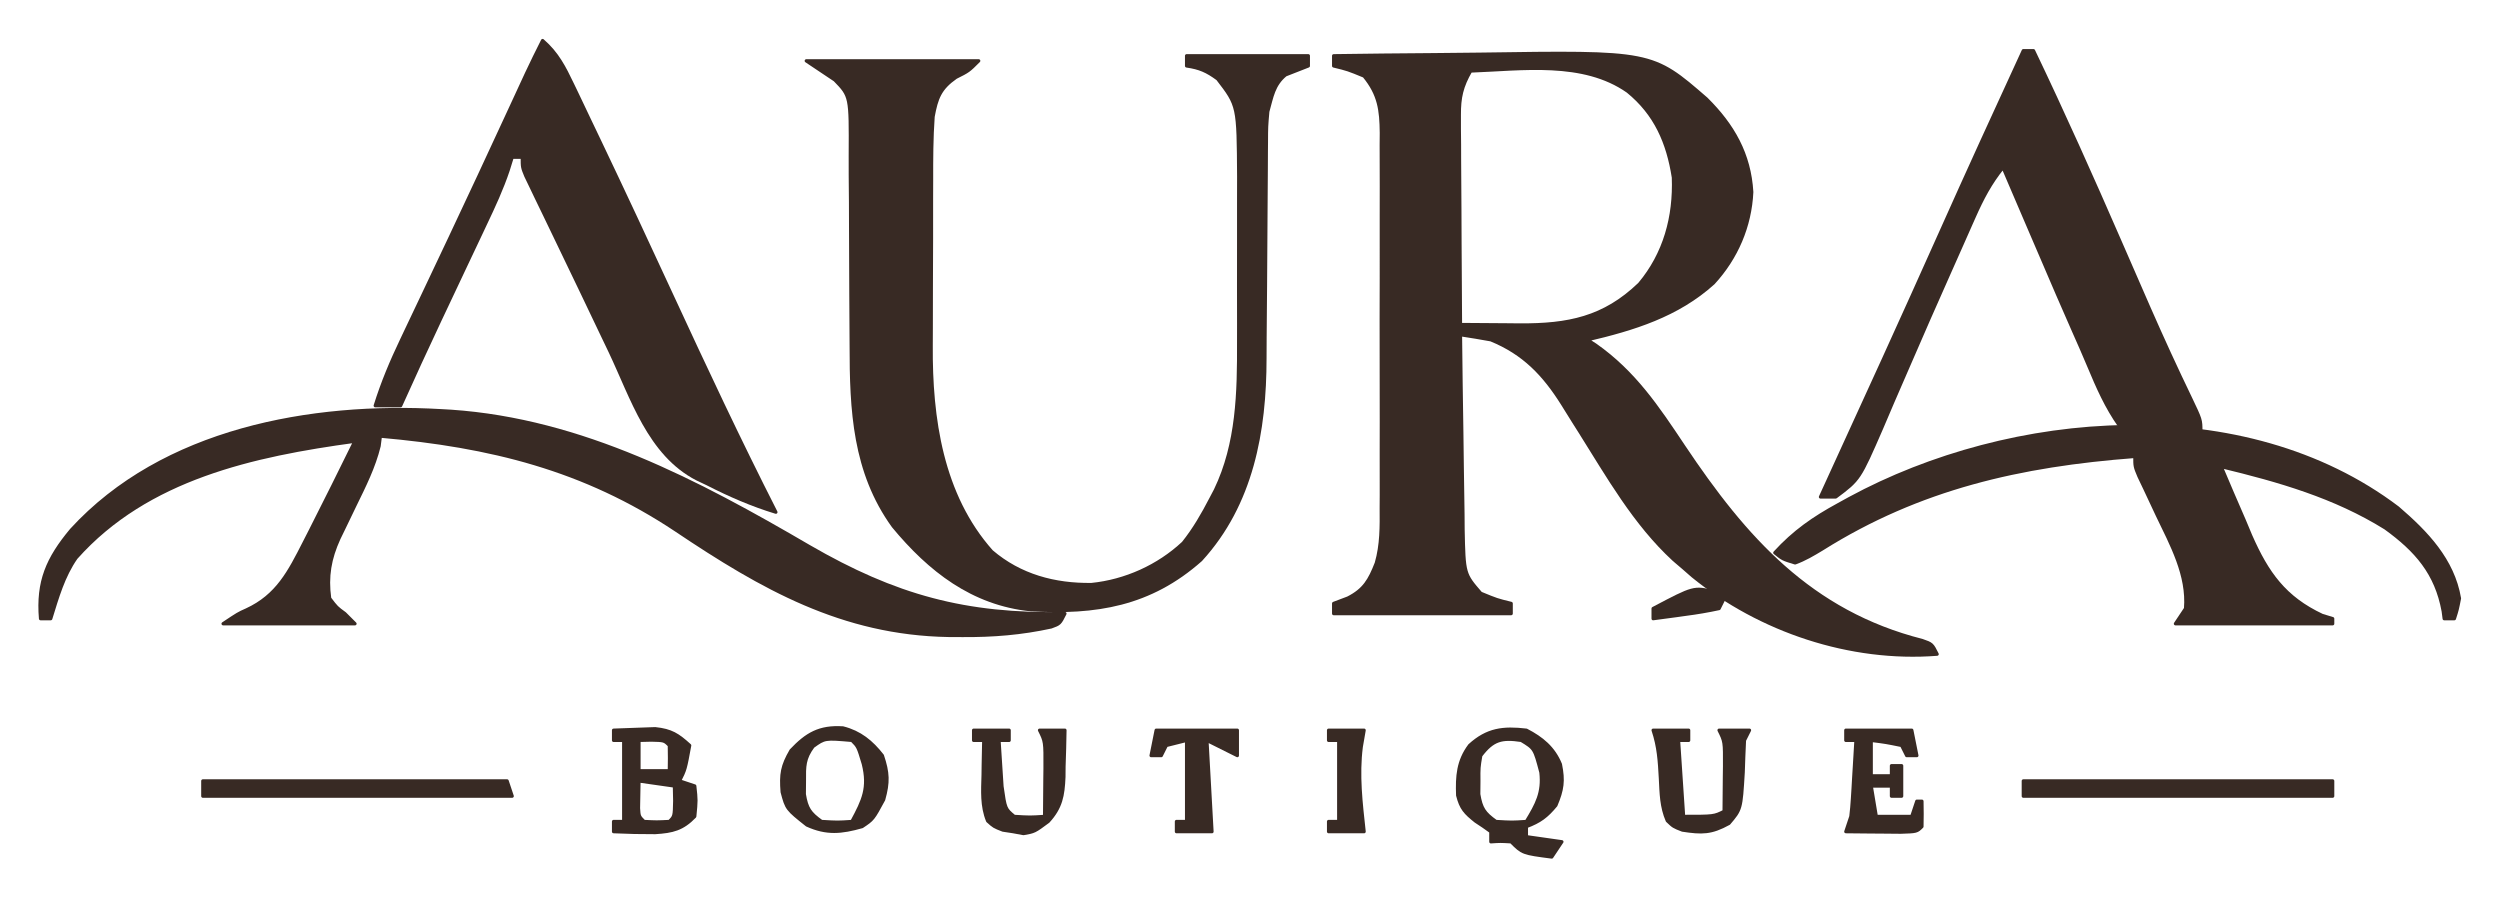
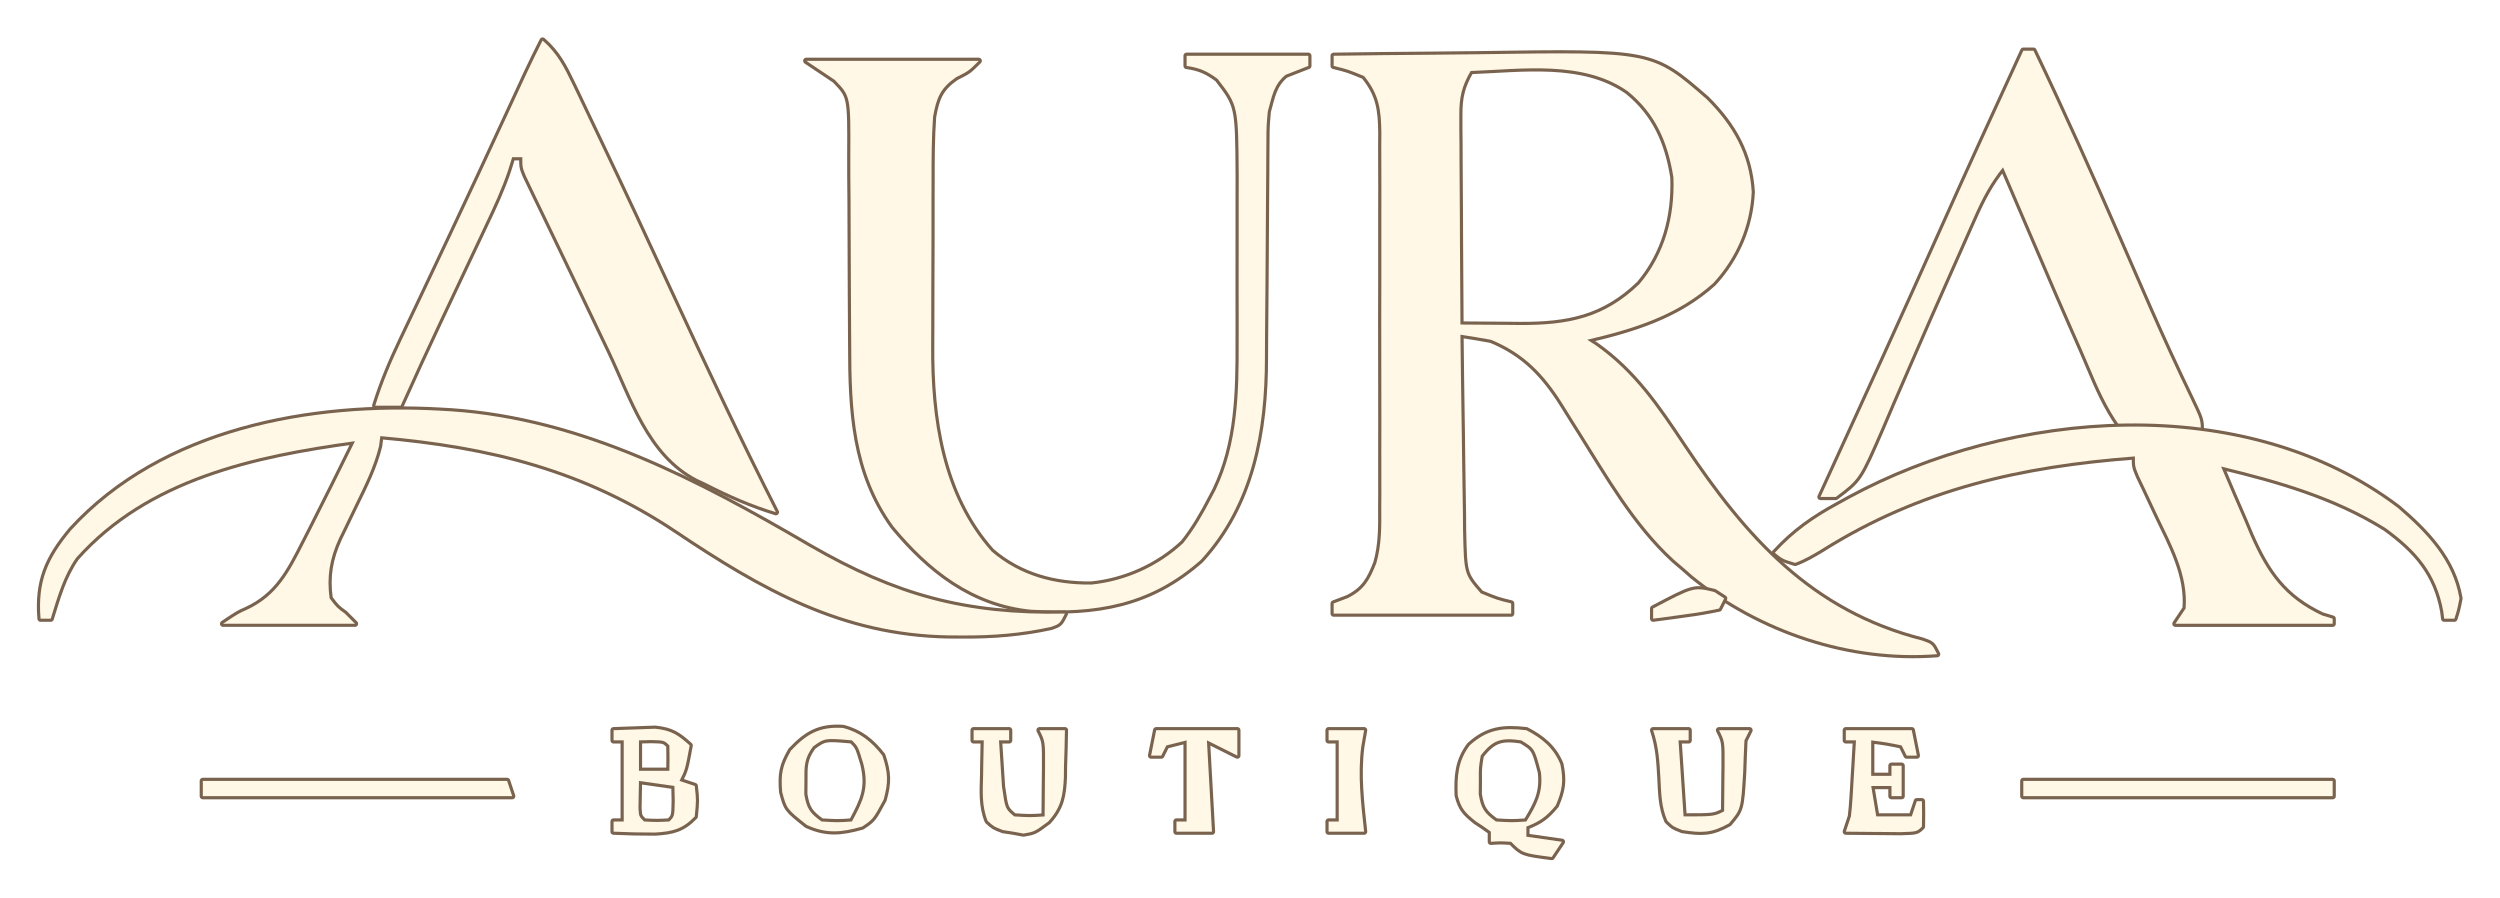
<svg xmlns="http://www.w3.org/2000/svg" version="1.1" width="493" height="177" viewBox="-8 -8 493 177">
-   <path stroke="#382A24" stroke-width="0.65" stroke-linejoin="round" d="M0 0 C2.883 2.507 4.26 5.225 5.898 8.652 C6.17 9.216 6.441 9.779 6.72 10.359 C7.611 12.216 8.493 14.076 9.375 15.938 C9.999 17.242 10.623 18.547 11.247 19.852 C16.03 29.866 20.713 39.928 25.369 50.002 C32.039 64.433 38.784 78.832 46 93 C41.233 91.541 36.873 89.644 32.438 87.375 C32.114 87.222 32.114 87.222 30.479 86.449 C21.001 81.571 17.672 70.486 13.312 61.312 C12.697 60.026 12.082 58.74 11.466 57.454 C10.231 54.871 8.998 52.288 7.767 49.703 C6.144 46.297 4.505 42.898 2.863 39.5 C1.95 37.604 1.038 35.708 0.125 33.812 C-0.297 32.941 -0.72 32.069 -1.155 31.171 C-1.345 30.775 -1.345 30.775 -2.305 28.77 C-2.635 28.085 -2.964 27.4 -3.304 26.695 C-4 25 -4 25 -4 23 C-4.66 23 -5.32 23 -6 23 C-6.262 23.842 -6.524 24.683 -6.794 25.55 C-8.024 29.235 -9.632 32.695 -11.301 36.199 C-11.619 36.875 -11.937 37.551 -12.265 38.247 C-13.278 40.395 -14.295 42.541 -15.312 44.688 C-16.643 47.503 -17.972 50.32 -19.301 53.137 C-19.62 53.813 -19.94 54.489 -20.269 55.186 C-22.901 60.766 -25.471 66.372 -28 72 C-29.65 72 -31.3 72 -33 72 C-31.585 67.459 -29.812 63.248 -27.762 58.961 C-27.444 58.29 -27.127 57.619 -26.8 56.928 C-25.765 54.742 -24.726 52.559 -23.688 50.375 C-22.239 47.318 -20.794 44.261 -19.348 41.203 C-18.983 40.434 -18.619 39.664 -18.244 38.871 C-14.383 30.711 -10.584 22.522 -6.794 14.328 C-6.267 13.188 -5.739 12.048 -5.211 10.908 C-4.529 9.434 -3.848 7.959 -3.167 6.485 C-2.143 4.305 -1.089 2.148 0 0 Z " fill="#382A24" transform="translate(99,0)" />
-   <path stroke="#382A24" stroke-width="0.65" stroke-linejoin="round" d="M0 0 C0.66 0 1.32 0 2 0 C7.945 12.433 13.563 24.989 19.062 37.625 C20.593 41.139 22.125 44.652 23.66 48.164 C23.843 48.584 23.843 48.584 24.771 50.709 C27.398 56.699 30.122 62.638 32.966 68.528 C35 72.79 35 72.79 35 75 C32.46 75.213 29.982 75.321 27.438 75.375 C26.733 75.445 26.029 75.514 25.303 75.586 C22.685 75.586 21.285 75.311 19 74 C16.382 70.307 14.658 66.358 12.917 62.192 C11.961 59.907 10.963 57.644 9.955 55.381 C7.783 50.48 5.67 45.554 3.562 40.625 C2.824 38.906 2.085 37.187 1.346 35.469 C-0.441 31.314 -2.222 27.158 -4 23 C-6.499 26.078 -8.112 29.165 -9.715 32.785 C-9.967 33.35 -10.219 33.916 -10.478 34.498 C-11.02 35.716 -11.56 36.936 -12.097 38.156 C-12.947 40.085 -13.805 42.011 -14.664 43.936 C-17.319 49.893 -19.947 55.861 -22.529 61.85 C-23.593 64.315 -24.665 66.777 -25.737 69.238 C-26.485 70.965 -27.219 72.697 -27.953 74.43 C-32.348 84.527 -32.348 84.527 -37 88 C-37.99 88 -38.98 88 -40 88 C-39.583 87.092 -39.167 86.183 -38.738 85.247 C-31.23 68.874 -23.744 52.492 -16.398 36.045 C-11.013 23.992 -5.526 11.988 0 0 Z " fill="#382A24" transform="translate(391,2)" />
-   <path stroke="#382A24" stroke-width="0.65" stroke-linejoin="round" d="M0 0 C6.521 -0.094 13.041 -0.164 19.563 -0.207 C22.593 -0.228 25.622 -0.256 28.652 -0.302 C62.767 -0.805 62.767 -0.805 73.492 8.504 C78.741 13.712 81.998 19.381 82.438 26.875 C82.119 33.625 79.433 39.856 74.875 44.812 C67.798 51.212 59.123 53.867 50 56 C50.534 56.343 51.067 56.686 51.617 57.039 C59.276 62.419 63.869 69.302 69 77 C81.097 95.109 93.999 109.713 116.066 115.324 C118 116 118 116 119 118 C101.882 119.331 84.081 113.383 70.781 102.562 C70.487 102.305 70.487 102.305 69 101 C68.371 100.464 67.742 99.927 67.094 99.375 C59.333 92.23 54.114 82.949 48.539 74.094 C48.143 73.469 47.747 72.844 47.34 72.2 C46.596 71.023 45.86 69.842 45.131 68.656 C41.479 62.843 37.505 58.655 31 56 C29.005 55.639 27.005 55.301 25 55 C25.067 61.46 25.157 67.919 25.262 74.379 C25.296 76.576 25.324 78.772 25.346 80.969 C25.38 84.13 25.432 87.289 25.488 90.449 C25.495 91.43 25.501 92.41 25.508 93.42 C25.696 102.19 25.696 102.19 29 106 C32.187 107.312 32.187 107.312 35 108 C35 108.66 35 109.32 35 110 C23.45 110 11.9 110 0 110 C0 109.34 0 108.68 0 108 C0.928 107.649 1.856 107.299 2.812 106.938 C6.022 105.311 7.097 103.408 8.418 100.037 C9.453 96.414 9.417 92.86 9.388 89.115 C9.393 88.254 9.399 87.393 9.404 86.505 C9.417 83.678 9.409 80.851 9.398 78.023 C9.4 76.05 9.403 74.077 9.407 72.103 C9.412 67.976 9.405 63.849 9.391 59.722 C9.374 54.434 9.384 49.148 9.402 43.86 C9.413 39.789 9.409 35.718 9.401 31.646 C9.399 29.696 9.402 27.747 9.409 25.797 C9.417 23.073 9.405 20.35 9.388 17.626 C9.394 16.823 9.4 16.02 9.407 15.192 C9.355 10.67 8.984 7.639 6 4 C2.812 2.688 2.812 2.688 0 2 C0 1.34 0 0.68 0 0 Z M27 3 C25.251 6.03 24.754 8.192 24.773 11.677 C24.773 12.597 24.773 13.518 24.773 14.467 C24.784 15.452 24.794 16.438 24.805 17.453 C24.808 18.468 24.81 19.484 24.813 20.53 C24.824 23.77 24.85 27.01 24.875 30.25 C24.885 32.448 24.894 34.646 24.902 36.844 C24.924 42.229 24.958 47.615 25 53 C28.048 53.031 31.096 53.05 34.145 53.066 C34.574 53.071 34.574 53.071 36.746 53.093 C46.215 53.132 53.302 51.763 60.309 45.012 C65.329 39.041 67.285 31.73 67 24 C65.928 17.113 63.472 11.446 58 7 C49.21 0.829 37.198 2.634 27 3 Z " fill="#382A24" transform="translate(255,3)" />
-   <path stroke="#382A24" stroke-width="0.65" stroke-linejoin="round" d="M0 0 C7.92 0 15.84 0 24 0 C24 0.66 24 1.32 24 2 C22.503 2.586 21.005 3.172 19.508 3.758 C17.128 5.718 16.817 8.076 16 11 C15.742 13.957 15.742 13.957 15.729 17.09 C15.726 17.379 15.726 17.379 15.713 18.838 C15.703 20.08 15.697 21.322 15.695 22.565 C15.691 24.543 15.675 26.521 15.654 28.499 C15.599 34.12 15.568 39.741 15.544 45.362 C15.528 48.812 15.497 52.262 15.459 55.712 C15.447 57.014 15.441 58.316 15.441 59.618 C15.44 74.027 12.856 88.412 2.801 99.402 C-7.209 108.283 -17.898 109.974 -30.758 109.229 C-42.221 108.056 -50.694 101.419 -57.844 92.77 C-65.582 82.053 -66.134 69.873 -66.138 57.116 C-66.142 53.726 -66.174 50.335 -66.199 46.945 C-66.23 42.648 -66.252 38.352 -66.25 34.055 C-66.25 30.564 -66.273 27.075 -66.312 23.585 C-66.323 22.261 -66.324 20.936 -66.317 19.612 C-66.256 7.975 -66.256 7.975 -69.354 4.776 C-71.234 3.514 -73.116 2.256 -75 1 C-63.78 1 -52.56 1 -41 1 C-43 3 -43 3 -45.5 4.25 C-48.649 6.454 -49.328 8.352 -50 12 C-50.3 16.186 -50.306 20.368 -50.301 24.562 C-50.305 25.798 -50.309 27.034 -50.314 28.27 C-50.321 30.859 -50.321 33.448 -50.316 36.037 C-50.31 39.313 -50.327 42.589 -50.35 45.865 C-50.365 48.421 -50.366 50.976 -50.363 53.531 C-50.363 54.736 -50.368 55.942 -50.378 57.147 C-50.485 71.437 -48.342 86.676 -38.457 97.754 C-32.832 102.565 -26.002 104.372 -18.758 104.277 C-12.085 103.606 -5.572 100.676 -0.664 96.082 C1.537 93.328 3.192 90.436 4.812 87.312 C5.103 86.761 5.393 86.209 5.692 85.641 C10.111 76.48 10.302 66.378 10.266 56.395 C10.267 55.219 10.269 54.043 10.271 52.867 C10.274 50.424 10.27 47.981 10.261 45.538 C10.249 42.429 10.256 39.319 10.268 36.209 C10.275 33.789 10.273 31.369 10.268 28.949 C10.266 27.251 10.272 25.554 10.278 23.857 C10.193 9.851 10.193 9.851 6.125 4.562 C4.012 3.009 2.576 2.368 0 2 C0 1.34 0 0.68 0 0 Z " fill="#382A24" transform="translate(226,3)" />
-   <path stroke="#382A24" stroke-width="0.65" stroke-linejoin="round" d="M0 0 C0.65 0.037 1.3 0.074 1.97 0.113 C27.79 1.883 50.601 13.961 72.554 26.777 C89.545 36.62 103.415 40.409 123 40 C122 42 122 42 120.292 42.622 C114.419 43.903 108.817 44.351 102.812 44.312 C102.353 44.31 102.353 44.31 100.03 44.298 C79.098 43.94 63.294 34.926 46.359 23.562 C28.16 11.42 9.645 6.904 -12 5 C-12.082 5.647 -12.165 6.294 -12.25 6.961 C-13.28 11.134 -15.12 14.774 -17 18.625 C-17.731 20.137 -18.46 21.65 -19.188 23.164 C-19.511 23.829 -19.835 24.493 -20.168 25.178 C-21.986 29.16 -22.595 32.683 -22 37 C-20.625 38.812 -20.625 38.812 -19 40 C-18.34 40.66 -17.68 41.32 -17 42 C-25.58 42 -34.16 42 -43 42 C-40 40 -40 40 -38.387 39.281 C-32.304 36.484 -29.933 31.758 -27 26 C-26.592 25.202 -26.185 24.403 -25.765 23.581 C-22.799 17.742 -19.884 11.879 -17 6 C-36.946 8.72 -57.972 13.23 -72 29 C-74.519 32.602 -75.71 36.834 -77 41 C-77.66 41 -78.32 41 -79 41 C-79.61 33.677 -77.619 29.142 -72.93 23.516 C-54.843 3.763 -25.678 -1.475 0 0 Z " fill="#382A24" transform="translate(79,73)" />
-   <path stroke="#382A24" stroke-width="0.65" stroke-linejoin="round" d="M0 0 C5.625 4.829 10.877 10.261 12.152 17.848 C11.715 20.082 11.715 20.082 11.152 21.848 C10.492 21.848 9.832 21.848 9.152 21.848 C9.121 21.605 9.121 21.605 8.961 20.379 C7.59 12.873 3.65 8.379 -2.449 3.965 C-12.454 -2.265 -23.468 -5.408 -34.848 -8.152 C-33.357 -4.597 -31.825 -1.061 -30.285 2.473 C-30.076 2.972 -30.076 2.972 -29.018 5.5 C-25.763 12.891 -22.318 17.755 -14.91 21.223 C-14.23 21.429 -13.549 21.635 -12.848 21.848 C-12.848 22.178 -12.848 22.508 -12.848 22.848 C-23.078 22.848 -33.308 22.848 -43.848 22.848 C-43.188 21.858 -42.528 20.868 -41.848 19.848 C-41.31 13.265 -44.653 7.223 -47.41 1.473 C-48.248 -0.305 -49.083 -2.083 -49.914 -3.863 C-50.285 -4.64 -50.655 -5.416 -51.037 -6.216 C-51.848 -8.152 -51.848 -8.152 -51.848 -10.152 C-74.35 -8.444 -94.29 -3.999 -113.57 8.128 C-115.316 9.183 -116.932 10.146 -118.848 10.848 C-121.305 10.098 -121.305 10.098 -122.848 8.848 C-119.061 4.704 -115.199 2.025 -110.285 -0.652 C-109.576 -1.043 -108.867 -1.433 -108.137 -1.835 C-76.268 -19.108 -30.371 -22.993 0 0 Z " fill="#382A24" transform="translate(464.8477,92.15234)" />
-   <path stroke="#382A24" stroke-width="0.65" stroke-linejoin="round" d="M0 0 C0.639 0.412 1.279 0.825 1.938 1.25 C1.608 1.91 1.277 2.57 0.938 3.25 C-1.271 3.725 -3.391 4.088 -5.625 4.375 C-6.241 4.461 -6.856 4.548 -7.49 4.637 C-9.013 4.849 -10.538 5.051 -12.062 5.25 C-12.062 4.59 -12.062 3.93 -12.062 3.25 C-4.027 -0.986 -4.027 -0.986 0 0 Z " fill="#382A24" transform="translate(330.0625,108.75)" />
-   <path stroke="#382A24" stroke-width="0.65" stroke-linejoin="round" d="M0 0 C1.749 -0.081 3.5 -0.139 5.25 -0.188 C6.225 -0.222 7.199 -0.257 8.203 -0.293 C11.375 0.039 12.67 0.887 15 3 C14.125 7.75 14.125 7.75 13 10 C13.99 10.33 14.98 10.66 16 11 C16.312 13.812 16.312 13.812 16 17 C13.58 19.503 11.652 19.959 8.219 20.176 C5.472 20.186 2.744 20.13 0 20 C0 19.34 0 18.68 0 18 C0.66 18 1.32 18 2 18 C2 12.72 2 7.44 2 2 C1.34 2 0.68 2 0 2 C0 1.34 0 0.68 0 0 Z M5 2 C5 3.98 5 5.96 5 8 C6.98 8 8.96 8 11 8 C11.043 6.334 11.041 4.666 11 3 C10 2 10 2 7.438 1.938 C6.633 1.958 5.829 1.979 5 2 Z M5 10 C4.979 11.134 4.959 12.269 4.938 13.438 C4.926 14.076 4.914 14.714 4.902 15.371 C5 17 5 17 6 18 C8.5 18.125 8.5 18.125 11 18 C12 17 12 17 12.062 13.938 C12.042 12.968 12.021 11.999 12 11 C9.69 10.67 7.38 10.34 5 10 Z " fill="#382A24" transform="translate(113,136)" />
-   <path stroke="#382A24" stroke-width="0.65" stroke-linejoin="round" d="M0 0 C3.371 0.852 5.661 2.736 7.777 5.449 C8.911 8.85 8.988 10.696 8.027 14.137 C5.932 18.013 5.932 18.013 3.777 19.449 C-0.286 20.598 -3.209 20.912 -7.098 19.137 C-11.083 15.972 -11.083 15.972 -11.973 12.637 C-12.251 9.089 -11.996 7.512 -10.223 4.449 C-7.131 1.181 -4.616 -0.293 0 0 Z M-5.895 3.652 C-7.644 6.019 -7.624 7.529 -7.598 10.449 C-7.605 11.315 -7.613 12.182 -7.621 13.074 C-7.148 15.892 -6.528 16.799 -4.223 18.449 C-1.035 18.637 -1.035 18.637 1.777 18.449 C4.045 14.262 5.201 11.784 4.027 7.074 C3.004 3.676 3.004 3.676 1.777 2.449 C-3.576 1.984 -3.576 1.984 -5.895 3.652 Z " fill="#382A24" transform="translate(158.2227,135.5508)" />
-   <path stroke="#382A24" stroke-width="0.65" stroke-linejoin="round" d="M0 0 C2.31 0 4.62 0 7 0 C7 0.66 7 1.32 7 2 C6.34 2 5.68 2 5 2 C5.114 3.938 5.242 5.876 5.375 7.812 C5.445 8.891 5.514 9.97 5.586 11.082 C6.215 15.512 6.215 15.512 8 17 C11.125 17.188 11.125 17.188 14 17 C14.027 14.542 14.047 12.083 14.062 9.625 C14.071 8.926 14.079 8.228 14.088 7.508 C14.113 2.227 14.113 2.227 13 0 C14.65 0 16.3 0 18 0 C17.967 2.399 17.899 4.79 17.812 7.188 C17.807 7.861 17.801 8.535 17.795 9.229 C17.634 12.887 17.235 15.236 14.711 17.988 C12 20 12 20 9.832 20.375 C9.166 20.251 8.499 20.127 7.812 20 C7.138 19.897 6.464 19.794 5.77 19.688 C4 19 4 19 2.77 17.887 C1.564 14.931 1.793 11.949 1.875 8.812 C1.884 8.158 1.893 7.504 1.902 6.83 C1.926 5.22 1.962 3.61 2 2 C1.34 2 0.68 2 0 2 C0 1.34 0 0.68 0 0 Z " fill="#382A24" transform="translate(184,136)" />
-   <path stroke="#382A24" stroke-width="0.65" stroke-linejoin="round" d="M0 0 C5.28 0 10.56 0 16 0 C16 1.65 16 3.3 16 5 C14.02 4.01 12.04 3.02 10 2 C10.33 7.94 10.66 13.88 11 20 C8.69 20 6.38 20 4 20 C4 19.34 4 18.68 4 18 C4.66 18 5.32 18 6 18 C6 12.72 6 7.44 6 2 C4.68 2.33 3.36 2.66 2 3 C1.67 3.66 1.34 4.32 1 5 C0.34 5 -0.32 5 -1 5 C-0.67 3.35 -0.34 1.7 0 0 Z " fill="#382A24" transform="translate(220,136)" />
-   <path stroke="#382A24" stroke-width="0.65" stroke-linejoin="round" d="M0 0 C2.31 0 4.62 0 7 0 C6.814 1.072 6.629 2.145 6.438 3.25 C5.709 8.875 6.392 14.388 7 20 C4.69 20 2.38 20 0 20 C0 19.34 0 18.68 0 18 C0.66 18 1.32 18 2 18 C2 12.72 2 7.44 2 2 C1.34 2 0.68 2 0 2 C0 1.34 0 0.68 0 0 Z " fill="#382A24" transform="translate(254,136)" />
-   <path stroke="#382A24" stroke-width="0.65" stroke-linejoin="round" d="M0 0 C3.066 1.582 5.376 3.478 6.703 6.715 C7.359 9.971 7.122 11.71 5.812 14.812 C3.977 17.028 2.664 17.989 0 19 C0 19.66 0 20.32 0 21 C2.31 21.33 4.62 21.66 7 22 C6.34 22.99 5.68 23.98 5 25 C-0.75 24.25 -0.75 24.25 -3 22 C-5.125 21.875 -5.125 21.875 -7 22 C-7 21.34 -7 20.68 -7 20 C-7.975 19.277 -8.981 18.596 -10 17.938 C-12.066 16.288 -12.89 15.438 -13.539 12.848 C-13.677 9.085 -13.487 6.078 -11.188 3 C-7.719 -0.172 -4.567 -0.537 0 0 Z M-9 5 C-9.398 7.375 -9.398 7.375 -9.375 10 C-9.383 10.866 -9.39 11.732 -9.398 12.625 C-8.926 15.443 -8.305 16.35 -6 18 C-2.812 18.188 -2.812 18.188 0 18 C2.062 14.618 3.327 12.317 2.875 8.312 C1.629 3.596 1.629 3.596 -1 2 C-4.904 1.414 -6.607 1.869 -9 5 Z " fill="#382A24" transform="translate(293,136)" />
-   <path stroke="#382A24" stroke-width="0.65" stroke-linejoin="round" d="M0 0 C2.31 0 4.62 0 7 0 C7 0.66 7 1.32 7 2 C6.34 2 5.68 2 5 2 C5.33 6.95 5.66 11.9 6 17 C12 17 12 17 14 16 C14.027 13.708 14.047 11.417 14.062 9.125 C14.071 8.474 14.079 7.823 14.088 7.152 C14.113 2.227 14.113 2.227 13 0 C14.98 0 16.96 0 19 0 C18.67 0.66 18.34 1.32 18 2 C17.897 4.103 17.817 6.208 17.75 8.312 C17.312 15.587 17.312 15.587 14.938 18.375 C11.449 20.305 9.613 20.275 5.77 19.688 C4 19 4 19 2.797 17.844 C1.608 15.093 1.595 12.48 1.438 9.5 C1.247 6.049 1.094 3.283 0 0 Z " fill="#382A24" transform="translate(318,136)" />
-   <path stroke="#382A24" stroke-width="0.65" stroke-linejoin="round" d="M0 0 C4.29 0 8.58 0 13 0 C13.33 1.65 13.66 3.3 14 5 C13.34 5 12.68 5 12 5 C11.67 4.34 11.34 3.68 11 3 C7.938 2.375 7.938 2.375 5 2 C5 4.31 5 6.62 5 9 C6.32 9 7.64 9 9 9 C9 8.34 9 7.68 9 7 C9.66 7 10.32 7 11 7 C11 8.98 11 10.96 11 13 C10.34 13 9.68 13 9 13 C9 12.34 9 11.68 9 11 C7.68 11 6.36 11 5 11 C5.33 12.98 5.66 14.96 6 17 C8.31 17 10.62 17 13 17 C13.33 16.01 13.66 15.02 14 14 C14.33 14 14.66 14 15 14 C15.043 15.666 15.041 17.334 15 19 C14 20 14 20 10.84 20.098 C9.539 20.091 8.238 20.079 6.938 20.062 C6.274 20.058 5.611 20.053 4.928 20.049 C3.285 20.037 1.643 20.019 0 20 C0.165 19.505 0.165 19.505 1 17 C1.142 15.812 1.245 14.62 1.316 13.426 C1.358 12.759 1.4 12.092 1.443 11.404 C1.483 10.714 1.522 10.024 1.562 9.312 C1.606 8.611 1.649 7.909 1.693 7.186 C1.799 5.457 1.9 3.729 2 2 C1.34 2 0.68 2 0 2 C0 1.34 0 0.68 0 0 Z " fill="#382A24" transform="translate(356,136)" />
-   <path stroke="#382A24" stroke-width="0.65" stroke-linejoin="round" d="M0 0 C19.8 0 39.6 0 60 0 C60.165 0.495 60.165 0.495 61 3 C40.87 3 20.74 3 0 3 C0 2.01 0 1.02 0 0 Z " fill="#382A24" transform="translate(32,146)" />
-   <path stroke="#382A24" stroke-width="0.65" stroke-linejoin="round" d="M0 0 C20.13 0 40.26 0 61 0 C61 0.99 61 1.98 61 3 C40.87 3 20.74 3 0 3 C0 2.01 0 1.02 0 0 Z " fill="#382A24" transform="translate(391,146)" />
+   <path stroke="#79634E" stroke-width="1.25" stroke-linejoin="round" paint-order="stroke fill" d="M0 0 C2.883 2.507 4.26 5.225 5.898 8.652 C6.17 9.216 6.441 9.779 6.72 10.359 C7.611 12.216 8.493 14.076 9.375 15.938 C9.999 17.242 10.623 18.547 11.247 19.852 C16.03 29.866 20.713 39.928 25.369 50.002 C32.039 64.433 38.784 78.832 46 93 C41.233 91.541 36.873 89.644 32.438 87.375 C32.114 87.222 32.114 87.222 30.479 86.449 C21.001 81.571 17.672 70.486 13.312 61.312 C12.697 60.026 12.082 58.74 11.466 57.454 C10.231 54.871 8.998 52.288 7.767 49.703 C6.144 46.297 4.505 42.898 2.863 39.5 C1.95 37.604 1.038 35.708 0.125 33.812 C-0.297 32.941 -0.72 32.069 -1.155 31.171 C-1.345 30.775 -1.345 30.775 -2.305 28.77 C-2.635 28.085 -2.964 27.4 -3.304 26.695 C-4 25 -4 25 -4 23 C-4.66 23 -5.32 23 -6 23 C-6.262 23.842 -6.524 24.683 -6.794 25.55 C-8.024 29.235 -9.632 32.695 -11.301 36.199 C-11.619 36.875 -11.937 37.551 -12.265 38.247 C-13.278 40.395 -14.295 42.541 -15.312 44.688 C-16.643 47.503 -17.972 50.32 -19.301 53.137 C-19.62 53.813 -19.94 54.489 -20.269 55.186 C-22.901 60.766 -25.471 66.372 -28 72 C-29.65 72 -31.3 72 -33 72 C-31.585 67.459 -29.812 63.248 -27.762 58.961 C-27.444 58.29 -27.127 57.619 -26.8 56.928 C-25.765 54.742 -24.726 52.559 -23.688 50.375 C-22.239 47.318 -20.794 44.261 -19.348 41.203 C-18.983 40.434 -18.619 39.664 -18.244 38.871 C-14.383 30.711 -10.584 22.522 -6.794 14.328 C-6.267 13.188 -5.739 12.048 -5.211 10.908 C-4.529 9.434 -3.848 7.959 -3.167 6.485 C-2.143 4.305 -1.089 2.148 0 0 Z " fill="#FFF8E7" transform="translate(99,0)" />
+   <path stroke="#79634E" stroke-width="1.25" stroke-linejoin="round" paint-order="stroke fill" d="M0 0 C0.66 0 1.32 0 2 0 C7.945 12.433 13.563 24.989 19.062 37.625 C20.593 41.139 22.125 44.652 23.66 48.164 C23.843 48.584 23.843 48.584 24.771 50.709 C27.398 56.699 30.122 62.638 32.966 68.528 C35 72.79 35 72.79 35 75 C32.46 75.213 29.982 75.321 27.438 75.375 C26.733 75.445 26.029 75.514 25.303 75.586 C22.685 75.586 21.285 75.311 19 74 C16.382 70.307 14.658 66.358 12.917 62.192 C11.961 59.907 10.963 57.644 9.955 55.381 C7.783 50.48 5.67 45.554 3.562 40.625 C2.824 38.906 2.085 37.187 1.346 35.469 C-0.441 31.314 -2.222 27.158 -4 23 C-6.499 26.078 -8.112 29.165 -9.715 32.785 C-9.967 33.35 -10.219 33.916 -10.478 34.498 C-11.02 35.716 -11.56 36.936 -12.097 38.156 C-12.947 40.085 -13.805 42.011 -14.664 43.936 C-17.319 49.893 -19.947 55.861 -22.529 61.85 C-23.593 64.315 -24.665 66.777 -25.737 69.238 C-26.485 70.965 -27.219 72.697 -27.953 74.43 C-32.348 84.527 -32.348 84.527 -37 88 C-37.99 88 -38.98 88 -40 88 C-39.583 87.092 -39.167 86.183 -38.738 85.247 C-31.23 68.874 -23.744 52.492 -16.398 36.045 C-11.013 23.992 -5.526 11.988 0 0 Z " fill="#FFF8E7" transform="translate(391,2)" />
+   <path stroke="#79634E" stroke-width="1.25" stroke-linejoin="round" paint-order="stroke fill" d="M0 0 C6.521 -0.094 13.041 -0.164 19.563 -0.207 C22.593 -0.228 25.622 -0.256 28.652 -0.302 C62.767 -0.805 62.767 -0.805 73.492 8.504 C78.741 13.712 81.998 19.381 82.438 26.875 C82.119 33.625 79.433 39.856 74.875 44.812 C67.798 51.212 59.123 53.867 50 56 C50.534 56.343 51.067 56.686 51.617 57.039 C59.276 62.419 63.869 69.302 69 77 C81.097 95.109 93.999 109.713 116.066 115.324 C118 116 118 116 119 118 C101.882 119.331 84.081 113.383 70.781 102.562 C70.487 102.305 70.487 102.305 69 101 C68.371 100.464 67.742 99.927 67.094 99.375 C59.333 92.23 54.114 82.949 48.539 74.094 C48.143 73.469 47.747 72.844 47.34 72.2 C46.596 71.023 45.86 69.842 45.131 68.656 C41.479 62.843 37.505 58.655 31 56 C29.005 55.639 27.005 55.301 25 55 C25.067 61.46 25.157 67.919 25.262 74.379 C25.296 76.576 25.324 78.772 25.346 80.969 C25.38 84.13 25.432 87.289 25.488 90.449 C25.495 91.43 25.501 92.41 25.508 93.42 C25.696 102.19 25.696 102.19 29 106 C32.187 107.312 32.187 107.312 35 108 C35 108.66 35 109.32 35 110 C23.45 110 11.9 110 0 110 C0 109.34 0 108.68 0 108 C0.928 107.649 1.856 107.299 2.812 106.938 C6.022 105.311 7.097 103.408 8.418 100.037 C9.453 96.414 9.417 92.86 9.388 89.115 C9.393 88.254 9.399 87.393 9.404 86.505 C9.417 83.678 9.409 80.851 9.398 78.023 C9.4 76.05 9.403 74.077 9.407 72.103 C9.412 67.976 9.405 63.849 9.391 59.722 C9.374 54.434 9.384 49.148 9.402 43.86 C9.413 39.789 9.409 35.718 9.401 31.646 C9.399 29.696 9.402 27.747 9.409 25.797 C9.417 23.073 9.405 20.35 9.388 17.626 C9.394 16.823 9.4 16.02 9.407 15.192 C9.355 10.67 8.984 7.639 6 4 C2.812 2.688 2.812 2.688 0 2 C0 1.34 0 0.68 0 0 Z M27 3 C25.251 6.03 24.754 8.192 24.773 11.677 C24.773 12.597 24.773 13.518 24.773 14.467 C24.784 15.452 24.794 16.438 24.805 17.453 C24.808 18.468 24.81 19.484 24.813 20.53 C24.824 23.77 24.85 27.01 24.875 30.25 C24.885 32.448 24.894 34.646 24.902 36.844 C24.924 42.229 24.958 47.615 25 53 C28.048 53.031 31.096 53.05 34.145 53.066 C34.574 53.071 34.574 53.071 36.746 53.093 C46.215 53.132 53.302 51.763 60.309 45.012 C65.329 39.041 67.285 31.73 67 24 C65.928 17.113 63.472 11.446 58 7 C49.21 0.829 37.198 2.634 27 3 Z " fill="#FFF8E7" transform="translate(255,3)" />
+   <path stroke="#79634E" stroke-width="1.25" stroke-linejoin="round" paint-order="stroke fill" d="M0 0 C7.92 0 15.84 0 24 0 C24 0.66 24 1.32 24 2 C22.503 2.586 21.005 3.172 19.508 3.758 C17.128 5.718 16.817 8.076 16 11 C15.742 13.957 15.742 13.957 15.729 17.09 C15.726 17.379 15.726 17.379 15.713 18.838 C15.703 20.08 15.697 21.322 15.695 22.565 C15.691 24.543 15.675 26.521 15.654 28.499 C15.599 34.12 15.568 39.741 15.544 45.362 C15.528 48.812 15.497 52.262 15.459 55.712 C15.447 57.014 15.441 58.316 15.441 59.618 C15.44 74.027 12.856 88.412 2.801 99.402 C-7.209 108.283 -17.898 109.974 -30.758 109.229 C-42.221 108.056 -50.694 101.419 -57.844 92.77 C-65.582 82.053 -66.134 69.873 -66.138 57.116 C-66.142 53.726 -66.174 50.335 -66.199 46.945 C-66.23 42.648 -66.252 38.352 -66.25 34.055 C-66.25 30.564 -66.273 27.075 -66.312 23.585 C-66.323 22.261 -66.324 20.936 -66.317 19.612 C-66.256 7.975 -66.256 7.975 -69.354 4.776 C-71.234 3.514 -73.116 2.256 -75 1 C-63.78 1 -52.56 1 -41 1 C-43 3 -43 3 -45.5 4.25 C-48.649 6.454 -49.328 8.352 -50 12 C-50.3 16.186 -50.306 20.368 -50.301 24.562 C-50.305 25.798 -50.309 27.034 -50.314 28.27 C-50.321 30.859 -50.321 33.448 -50.316 36.037 C-50.31 39.313 -50.327 42.589 -50.35 45.865 C-50.365 48.421 -50.366 50.976 -50.363 53.531 C-50.363 54.736 -50.368 55.942 -50.378 57.147 C-50.485 71.437 -48.342 86.676 -38.457 97.754 C-32.832 102.565 -26.002 104.372 -18.758 104.277 C-12.085 103.606 -5.572 100.676 -0.664 96.082 C1.537 93.328 3.192 90.436 4.812 87.312 C5.103 86.761 5.393 86.209 5.692 85.641 C10.111 76.48 10.302 66.378 10.266 56.395 C10.267 55.219 10.269 54.043 10.271 52.867 C10.274 50.424 10.27 47.981 10.261 45.538 C10.249 42.429 10.256 39.319 10.268 36.209 C10.275 33.789 10.273 31.369 10.268 28.949 C10.266 27.251 10.272 25.554 10.278 23.857 C10.193 9.851 10.193 9.851 6.125 4.562 C4.012 3.009 2.576 2.368 0 2 C0 1.34 0 0.68 0 0 Z " fill="#FFF8E7" transform="translate(226,3)" />
+   <path stroke="#79634E" stroke-width="1.25" stroke-linejoin="round" paint-order="stroke fill" d="M0 0 C0.65 0.037 1.3 0.074 1.97 0.113 C27.79 1.883 50.601 13.961 72.554 26.777 C89.545 36.62 103.415 40.409 123 40 C122 42 122 42 120.292 42.622 C114.419 43.903 108.817 44.351 102.812 44.312 C102.353 44.31 102.353 44.31 100.03 44.298 C79.098 43.94 63.294 34.926 46.359 23.562 C28.16 11.42 9.645 6.904 -12 5 C-12.082 5.647 -12.165 6.294 -12.25 6.961 C-13.28 11.134 -15.12 14.774 -17 18.625 C-17.731 20.137 -18.46 21.65 -19.188 23.164 C-19.511 23.829 -19.835 24.493 -20.168 25.178 C-21.986 29.16 -22.595 32.683 -22 37 C-20.625 38.812 -20.625 38.812 -19 40 C-18.34 40.66 -17.68 41.32 -17 42 C-25.58 42 -34.16 42 -43 42 C-40 40 -40 40 -38.387 39.281 C-32.304 36.484 -29.933 31.758 -27 26 C-26.592 25.202 -26.185 24.403 -25.765 23.581 C-22.799 17.742 -19.884 11.879 -17 6 C-36.946 8.72 -57.972 13.23 -72 29 C-74.519 32.602 -75.71 36.834 -77 41 C-77.66 41 -78.32 41 -79 41 C-79.61 33.677 -77.619 29.142 -72.93 23.516 C-54.843 3.763 -25.678 -1.475 0 0 Z " fill="#FFF8E7" transform="translate(79,73)" />
+   <path stroke="#79634E" stroke-width="1.25" stroke-linejoin="round" paint-order="stroke fill" d="M0 0 C5.625 4.829 10.877 10.261 12.152 17.848 C11.715 20.082 11.715 20.082 11.152 21.848 C10.492 21.848 9.832 21.848 9.152 21.848 C9.121 21.605 9.121 21.605 8.961 20.379 C7.59 12.873 3.65 8.379 -2.449 3.965 C-12.454 -2.265 -23.468 -5.408 -34.848 -8.152 C-33.357 -4.597 -31.825 -1.061 -30.285 2.473 C-30.076 2.972 -30.076 2.972 -29.018 5.5 C-25.763 12.891 -22.318 17.755 -14.91 21.223 C-14.23 21.429 -13.549 21.635 -12.848 21.848 C-12.848 22.178 -12.848 22.508 -12.848 22.848 C-23.078 22.848 -33.308 22.848 -43.848 22.848 C-43.188 21.858 -42.528 20.868 -41.848 19.848 C-41.31 13.265 -44.653 7.223 -47.41 1.473 C-48.248 -0.305 -49.083 -2.083 -49.914 -3.863 C-50.285 -4.64 -50.655 -5.416 -51.037 -6.216 C-51.848 -8.152 -51.848 -8.152 -51.848 -10.152 C-74.35 -8.444 -94.29 -3.999 -113.57 8.128 C-115.316 9.183 -116.932 10.146 -118.848 10.848 C-121.305 10.098 -121.305 10.098 -122.848 8.848 C-119.061 4.704 -115.199 2.025 -110.285 -0.652 C-109.576 -1.043 -108.867 -1.433 -108.137 -1.835 C-76.268 -19.108 -30.371 -22.993 0 0 Z " fill="#FFF8E7" transform="translate(464.8477,92.15234)" />
+   <path stroke="#79634E" stroke-width="1.25" stroke-linejoin="round" paint-order="stroke fill" d="M0 0 C0.639 0.412 1.279 0.825 1.938 1.25 C1.608 1.91 1.277 2.57 0.938 3.25 C-1.271 3.725 -3.391 4.088 -5.625 4.375 C-6.241 4.461 -6.856 4.548 -7.49 4.637 C-9.013 4.849 -10.538 5.051 -12.062 5.25 C-12.062 4.59 -12.062 3.93 -12.062 3.25 C-4.027 -0.986 -4.027 -0.986 0 0 Z " fill="#FFF8E7" transform="translate(330.0625,108.75)" />
+   <path stroke="#79634E" stroke-width="1.25" stroke-linejoin="round" paint-order="stroke fill" d="M0 0 C1.749 -0.081 3.5 -0.139 5.25 -0.188 C6.225 -0.222 7.199 -0.257 8.203 -0.293 C11.375 0.039 12.67 0.887 15 3 C14.125 7.75 14.125 7.75 13 10 C13.99 10.33 14.98 10.66 16 11 C16.312 13.812 16.312 13.812 16 17 C13.58 19.503 11.652 19.959 8.219 20.176 C5.472 20.186 2.744 20.13 0 20 C0 19.34 0 18.68 0 18 C0.66 18 1.32 18 2 18 C2 12.72 2 7.44 2 2 C1.34 2 0.68 2 0 2 C0 1.34 0 0.68 0 0 Z M5 2 C5 3.98 5 5.96 5 8 C6.98 8 8.96 8 11 8 C11.043 6.334 11.041 4.666 11 3 C10 2 10 2 7.438 1.938 C6.633 1.958 5.829 1.979 5 2 Z M5 10 C4.979 11.134 4.959 12.269 4.938 13.438 C4.926 14.076 4.914 14.714 4.902 15.371 C5 17 5 17 6 18 C8.5 18.125 8.5 18.125 11 18 C12 17 12 17 12.062 13.938 C12.042 12.968 12.021 11.999 12 11 C9.69 10.67 7.38 10.34 5 10 Z " fill="#FFF8E7" transform="translate(113,136)" />
+   <path stroke="#79634E" stroke-width="1.25" stroke-linejoin="round" paint-order="stroke fill" d="M0 0 C3.371 0.852 5.661 2.736 7.777 5.449 C8.911 8.85 8.988 10.696 8.027 14.137 C5.932 18.013 5.932 18.013 3.777 19.449 C-0.286 20.598 -3.209 20.912 -7.098 19.137 C-11.083 15.972 -11.083 15.972 -11.973 12.637 C-12.251 9.089 -11.996 7.512 -10.223 4.449 C-7.131 1.181 -4.616 -0.293 0 0 Z M-5.895 3.652 C-7.644 6.019 -7.624 7.529 -7.598 10.449 C-7.605 11.315 -7.613 12.182 -7.621 13.074 C-7.148 15.892 -6.528 16.799 -4.223 18.449 C-1.035 18.637 -1.035 18.637 1.777 18.449 C4.045 14.262 5.201 11.784 4.027 7.074 C3.004 3.676 3.004 3.676 1.777 2.449 C-3.576 1.984 -3.576 1.984 -5.895 3.652 Z " fill="#FFF8E7" transform="translate(158.2227,135.5508)" />
+   <path stroke="#79634E" stroke-width="1.25" stroke-linejoin="round" paint-order="stroke fill" d="M0 0 C2.31 0 4.62 0 7 0 C7 0.66 7 1.32 7 2 C6.34 2 5.68 2 5 2 C5.114 3.938 5.242 5.876 5.375 7.812 C5.445 8.891 5.514 9.97 5.586 11.082 C6.215 15.512 6.215 15.512 8 17 C11.125 17.188 11.125 17.188 14 17 C14.027 14.542 14.047 12.083 14.062 9.625 C14.071 8.926 14.079 8.228 14.088 7.508 C14.113 2.227 14.113 2.227 13 0 C14.65 0 16.3 0 18 0 C17.967 2.399 17.899 4.79 17.812 7.188 C17.807 7.861 17.801 8.535 17.795 9.229 C17.634 12.887 17.235 15.236 14.711 17.988 C12 20 12 20 9.832 20.375 C9.166 20.251 8.499 20.127 7.812 20 C7.138 19.897 6.464 19.794 5.77 19.688 C4 19 4 19 2.77 17.887 C1.564 14.931 1.793 11.949 1.875 8.812 C1.884 8.158 1.893 7.504 1.902 6.83 C1.926 5.22 1.962 3.61 2 2 C1.34 2 0.68 2 0 2 C0 1.34 0 0.68 0 0 Z " fill="#FFF8E7" transform="translate(184,136)" />
+   <path stroke="#79634E" stroke-width="1.25" stroke-linejoin="round" paint-order="stroke fill" d="M0 0 C5.28 0 10.56 0 16 0 C16 1.65 16 3.3 16 5 C14.02 4.01 12.04 3.02 10 2 C10.33 7.94 10.66 13.88 11 20 C8.69 20 6.38 20 4 20 C4 19.34 4 18.68 4 18 C4.66 18 5.32 18 6 18 C6 12.72 6 7.44 6 2 C4.68 2.33 3.36 2.66 2 3 C1.67 3.66 1.34 4.32 1 5 C0.34 5 -0.32 5 -1 5 C-0.67 3.35 -0.34 1.7 0 0 Z " fill="#FFF8E7" transform="translate(220,136)" />
+   <path stroke="#79634E" stroke-width="1.25" stroke-linejoin="round" paint-order="stroke fill" d="M0 0 C2.31 0 4.62 0 7 0 C6.814 1.072 6.629 2.145 6.438 3.25 C5.709 8.875 6.392 14.388 7 20 C4.69 20 2.38 20 0 20 C0 19.34 0 18.68 0 18 C0.66 18 1.32 18 2 18 C2 12.72 2 7.44 2 2 C1.34 2 0.68 2 0 2 C0 1.34 0 0.68 0 0 Z " fill="#FFF8E7" transform="translate(254,136)" />
+   <path stroke="#79634E" stroke-width="1.25" stroke-linejoin="round" paint-order="stroke fill" d="M0 0 C3.066 1.582 5.376 3.478 6.703 6.715 C7.359 9.971 7.122 11.71 5.812 14.812 C3.977 17.028 2.664 17.989 0 19 C0 19.66 0 20.32 0 21 C2.31 21.33 4.62 21.66 7 22 C6.34 22.99 5.68 23.98 5 25 C-0.75 24.25 -0.75 24.25 -3 22 C-5.125 21.875 -5.125 21.875 -7 22 C-7 21.34 -7 20.68 -7 20 C-7.975 19.277 -8.981 18.596 -10 17.938 C-12.066 16.288 -12.89 15.438 -13.539 12.848 C-13.677 9.085 -13.487 6.078 -11.188 3 C-7.719 -0.172 -4.567 -0.537 0 0 Z M-9 5 C-9.398 7.375 -9.398 7.375 -9.375 10 C-9.383 10.866 -9.39 11.732 -9.398 12.625 C-8.926 15.443 -8.305 16.35 -6 18 C-2.812 18.188 -2.812 18.188 0 18 C2.062 14.618 3.327 12.317 2.875 8.312 C1.629 3.596 1.629 3.596 -1 2 C-4.904 1.414 -6.607 1.869 -9 5 Z " fill="#FFF8E7" transform="translate(293,136)" />
+   <path stroke="#79634E" stroke-width="1.25" stroke-linejoin="round" paint-order="stroke fill" d="M0 0 C2.31 0 4.62 0 7 0 C7 0.66 7 1.32 7 2 C6.34 2 5.68 2 5 2 C5.33 6.95 5.66 11.9 6 17 C12 17 12 17 14 16 C14.027 13.708 14.047 11.417 14.062 9.125 C14.071 8.474 14.079 7.823 14.088 7.152 C14.113 2.227 14.113 2.227 13 0 C14.98 0 16.96 0 19 0 C18.67 0.66 18.34 1.32 18 2 C17.897 4.103 17.817 6.208 17.75 8.312 C17.312 15.587 17.312 15.587 14.938 18.375 C11.449 20.305 9.613 20.275 5.77 19.688 C4 19 4 19 2.797 17.844 C1.608 15.093 1.595 12.48 1.438 9.5 C1.247 6.049 1.094 3.283 0 0 Z " fill="#FFF8E7" transform="translate(318,136)" />
+   <path stroke="#79634E" stroke-width="1.25" stroke-linejoin="round" paint-order="stroke fill" d="M0 0 C4.29 0 8.58 0 13 0 C13.33 1.65 13.66 3.3 14 5 C13.34 5 12.68 5 12 5 C11.67 4.34 11.34 3.68 11 3 C7.938 2.375 7.938 2.375 5 2 C5 4.31 5 6.62 5 9 C6.32 9 7.64 9 9 9 C9 8.34 9 7.68 9 7 C9.66 7 10.32 7 11 7 C11 8.98 11 10.96 11 13 C10.34 13 9.68 13 9 13 C9 12.34 9 11.68 9 11 C7.68 11 6.36 11 5 11 C5.33 12.98 5.66 14.96 6 17 C8.31 17 10.62 17 13 17 C13.33 16.01 13.66 15.02 14 14 C14.33 14 14.66 14 15 14 C15.043 15.666 15.041 17.334 15 19 C14 20 14 20 10.84 20.098 C9.539 20.091 8.238 20.079 6.938 20.062 C6.274 20.058 5.611 20.053 4.928 20.049 C3.285 20.037 1.643 20.019 0 20 C0.165 19.505 0.165 19.505 1 17 C1.142 15.812 1.245 14.62 1.316 13.426 C1.358 12.759 1.4 12.092 1.443 11.404 C1.483 10.714 1.522 10.024 1.562 9.312 C1.606 8.611 1.649 7.909 1.693 7.186 C1.799 5.457 1.9 3.729 2 2 C1.34 2 0.68 2 0 2 C0 1.34 0 0.68 0 0 Z " fill="#FFF8E7" transform="translate(356,136)" />
+   <path stroke="#79634E" stroke-width="1.25" stroke-linejoin="round" paint-order="stroke fill" d="M0 0 C19.8 0 39.6 0 60 0 C60.165 0.495 60.165 0.495 61 3 C40.87 3 20.74 3 0 3 C0 2.01 0 1.02 0 0 Z " fill="#FFF8E7" transform="translate(32,146)" />
+   <path stroke="#79634E" stroke-width="1.25" stroke-linejoin="round" paint-order="stroke fill" d="M0 0 C20.13 0 40.26 0 61 0 C61 0.99 61 1.98 61 3 C40.87 3 20.74 3 0 3 C0 2.01 0 1.02 0 0 Z " fill="#FFF8E7" transform="translate(391,146)" />
</svg>
